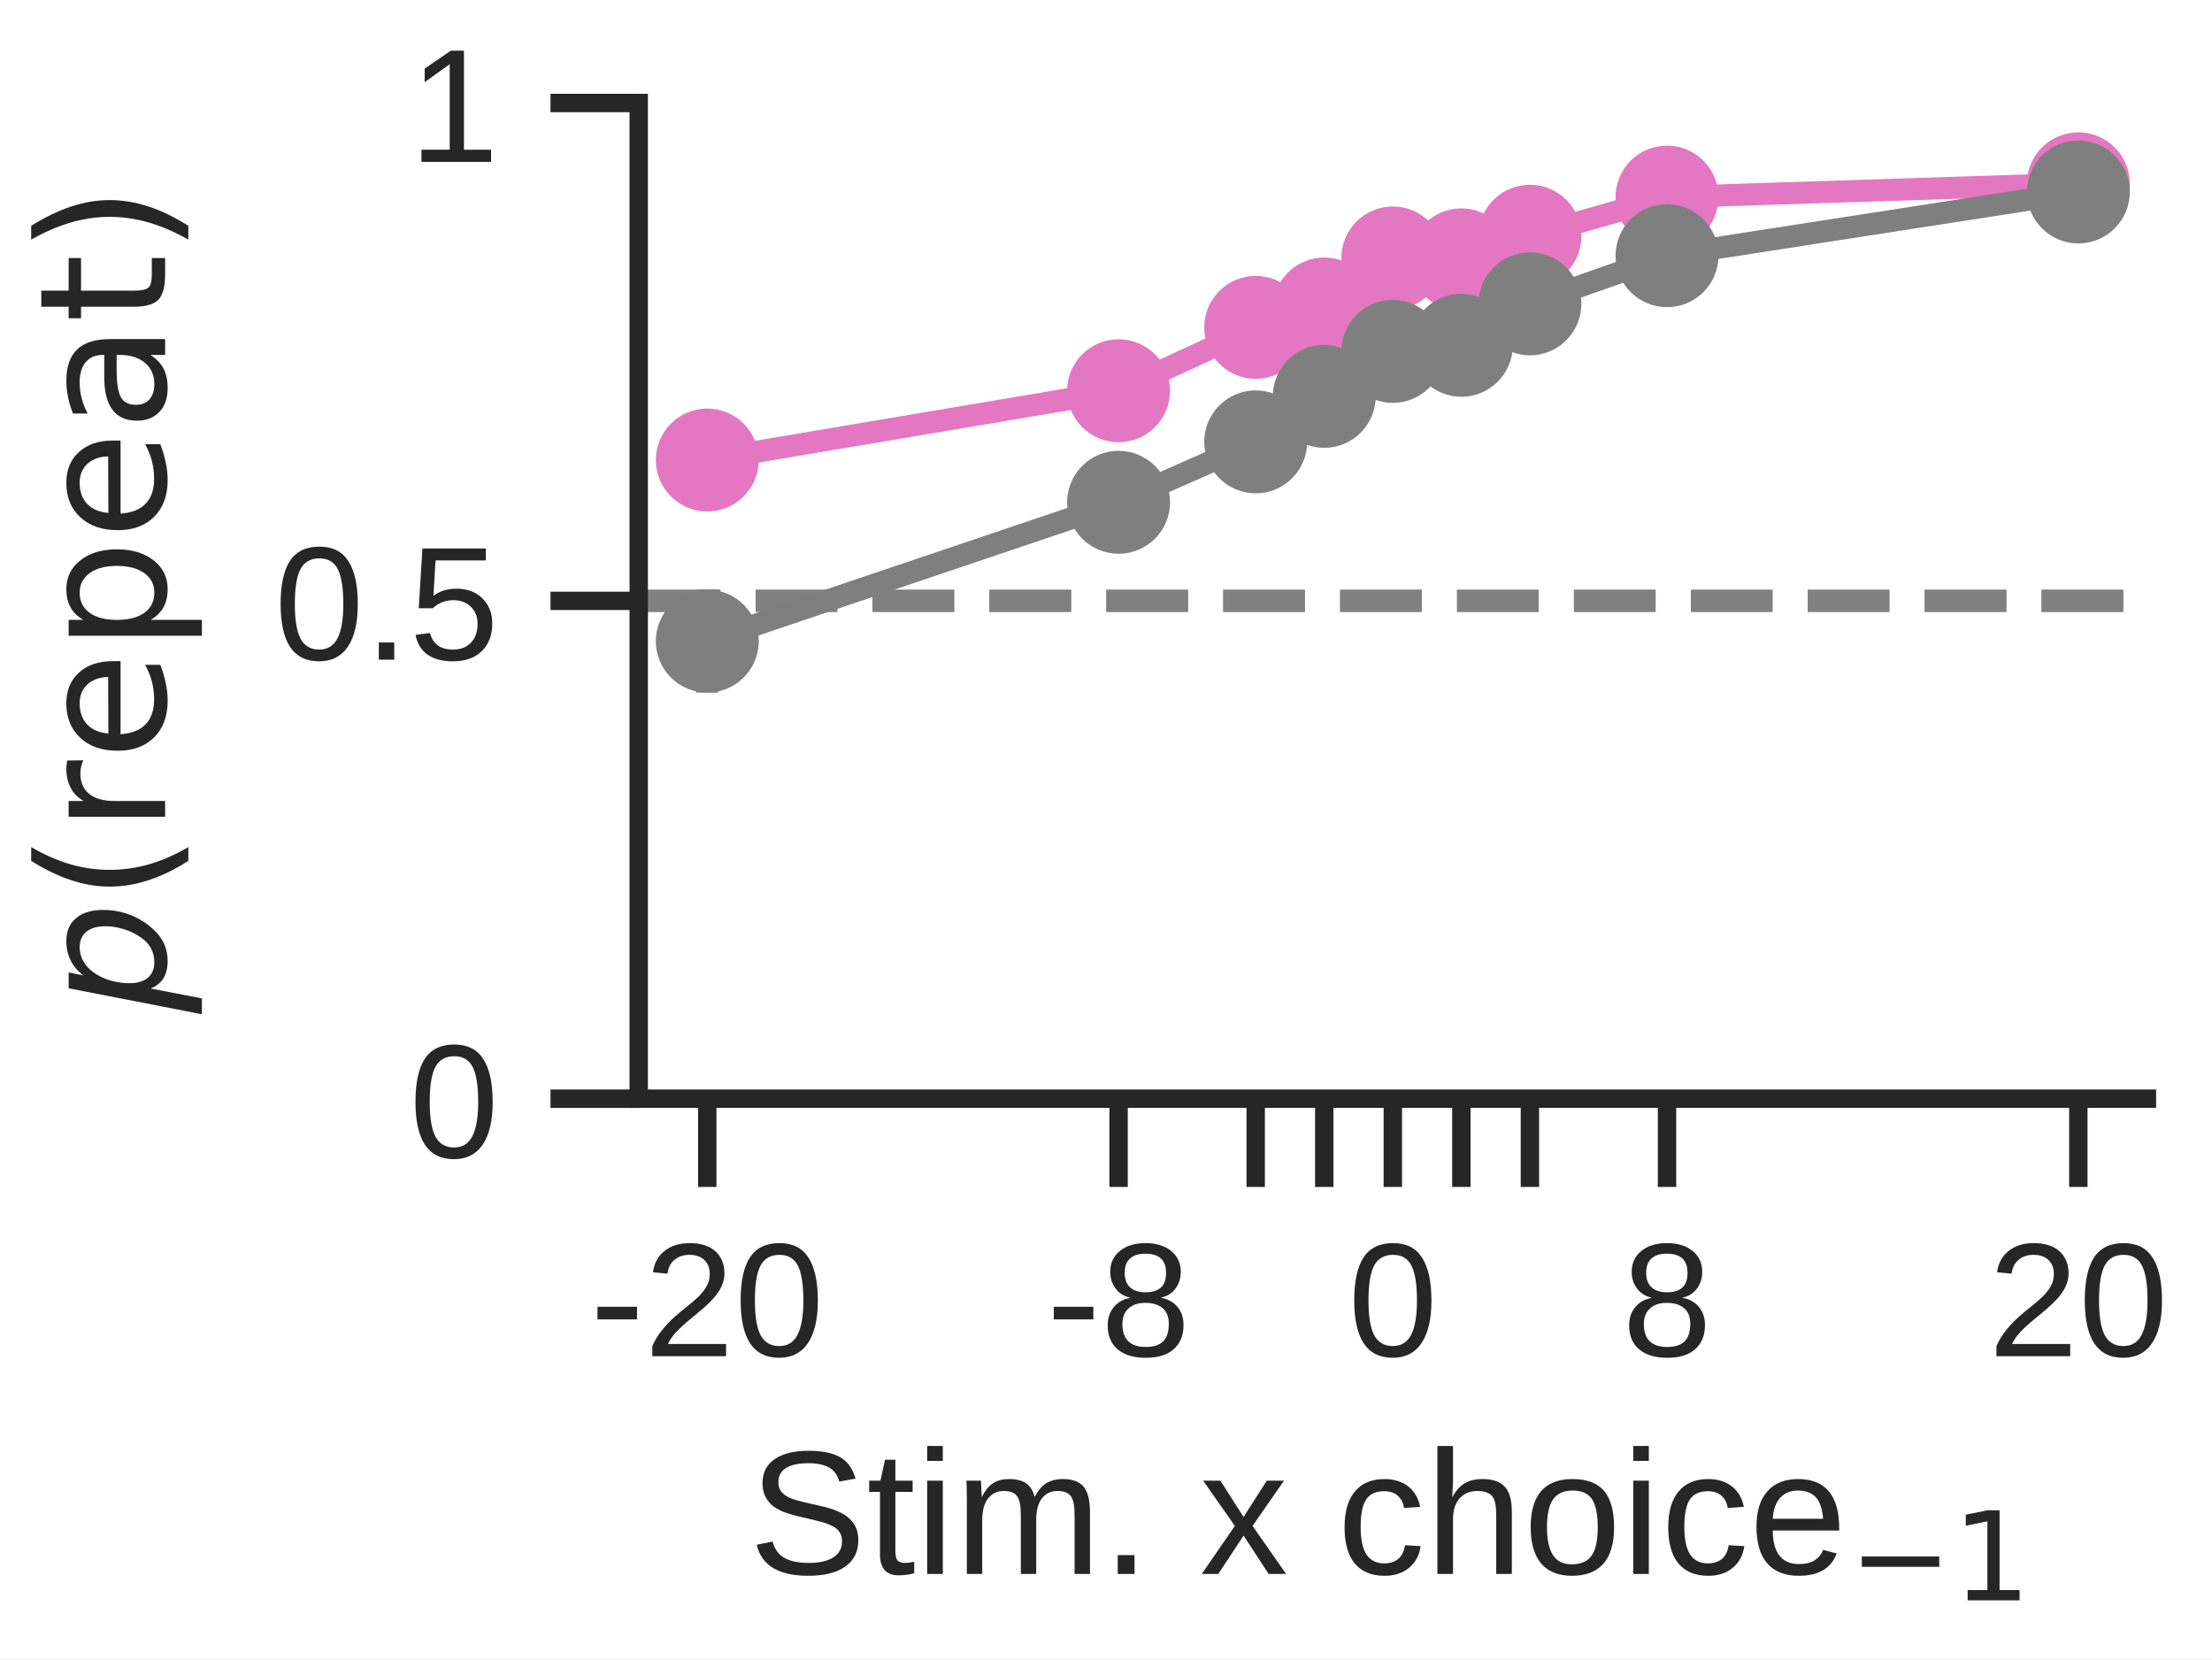
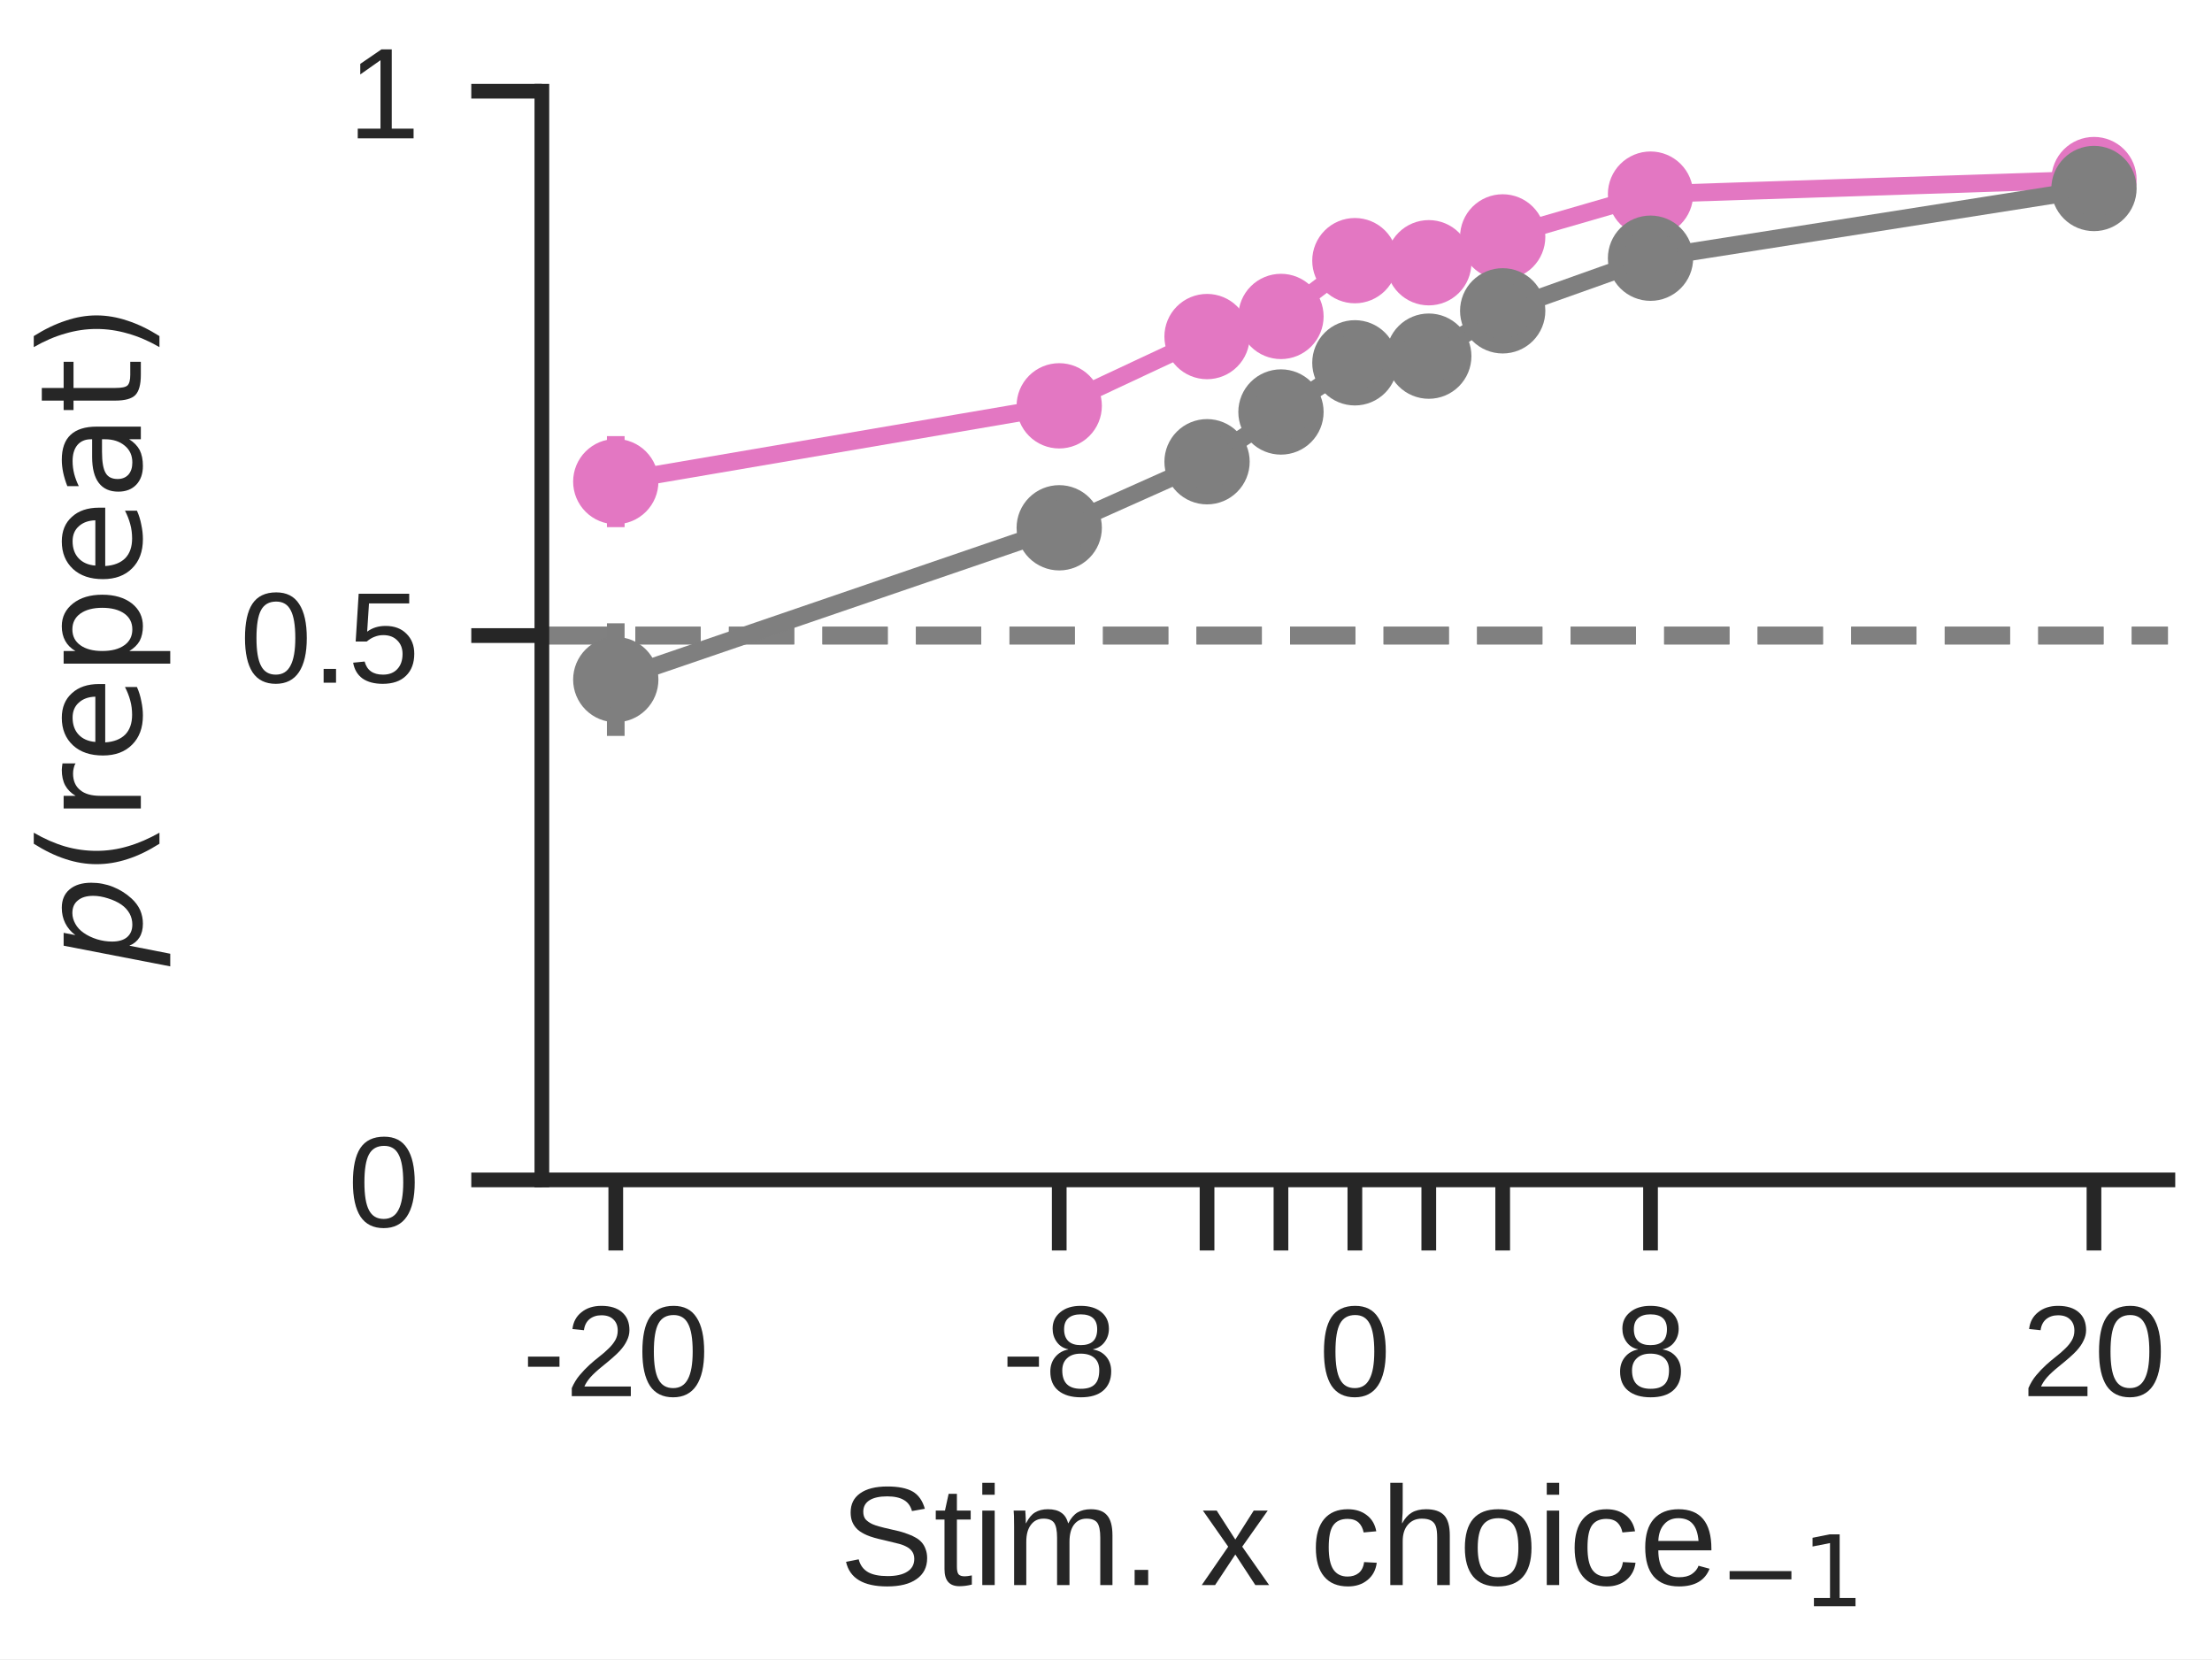
<svg xmlns="http://www.w3.org/2000/svg" xmlns:xlink="http://www.w3.org/1999/xlink" width="150.425pt" height="112.819pt" viewBox="0 0 150.425 112.819" version="1.1">
  <defs>
    <style type="text/css">*{stroke-linejoin: round; stroke-linecap: butt}</style>
  </defs>
  <g id="figure_1">
    <g id="patch_1">
      <path d="M 0 112.819  L 150.425 112.819  L 150.425 0  L 0 0  z " style="fill: #ffffff" />
    </g>
    <g id="axes_1">
      <g id="patch_2">
-         <path d="M 43.436 74.71  L 145.998 74.71  L 145.998 7.004  L 43.436 7.004  z " style="fill: #ffffff" />
+         <path d="M 36.849 80.232  L 147.425 80.232  L 147.425 6.204  L 36.849 6.204  z " style="fill: #ffffff" />
      </g>
      <g id="matplotlib.axis_1">
        <g id="xtick_1">
          <g id="line2d_1">
            <defs>
-               <path id="m6409e4f99f" d="M 0 0  L 0 6  " style="stroke: #262626; stroke-width: 1.25" />
+               <path id="m5f095251d2" d="M 0 0  L 0 4.8  " style="stroke: #262626" />
            </defs>
            <g>
-               <use xlink:href="#m6409e4f99f" x="48.098" y="74.71" style="fill: #262626; stroke: #262626; stroke-width: 1.25" />
+               <use xlink:href="#m5f095251d2" x="41.875" y="80.232" style="fill: #262626; stroke: #262626" />
            </g>
          </g>
          <g id="text_1">
-             <text style="font-size: 11px; font-family: 'Arial', 'DejaVu Sans', 'Liberation Sans', 'Bitstream Vera Sans', sans-serif; text-anchor: middle; fill: #262626" x="48.098" y="92.218" transform="rotate(-0 48.09754 92.21833)">-20</text>
+             <text style="font-size: 8.8px; font-family: 'Arial', 'DejaVu Sans', 'Liberation Sans', 'Bitstream Vera Sans', sans-serif; text-anchor: middle; fill: #262626" x="41.875" y="94.938" transform="rotate(-0 41.87475 94.93839)">-20</text>
          </g>
        </g>
        <g id="xtick_2">
          <g id="line2d_2">
            <g>
-               <use xlink:href="#m6409e4f99f" x="76.069" y="74.71" style="fill: #262626; stroke: #262626; stroke-width: 1.25" />
+               <use xlink:href="#m5f095251d2" x="72.032" y="80.232" style="fill: #262626; stroke: #262626" />
            </g>
          </g>
          <g id="text_2">
-             <text style="font-size: 11px; font-family: 'Arial', 'DejaVu Sans', 'Liberation Sans', 'Bitstream Vera Sans', sans-serif; text-anchor: middle; fill: #262626" x="76.069" y="92.218" transform="rotate(-0 76.06896 92.21833)">-8</text>
+             <text style="font-size: 8.8px; font-family: 'Arial', 'DejaVu Sans', 'Liberation Sans', 'Bitstream Vera Sans', sans-serif; text-anchor: middle; fill: #262626" x="72.032" y="94.938" transform="rotate(-0 72.03195 94.93839)">-8</text>
          </g>
        </g>
        <g id="xtick_3">
          <g id="line2d_3">
            <g>
-               <use xlink:href="#m6409e4f99f" x="85.393" y="74.71" style="fill: #262626; stroke: #262626; stroke-width: 1.25" />
+               <use xlink:href="#m5f095251d2" x="82.084" y="80.232" style="fill: #262626; stroke: #262626" />
            </g>
          </g>
        </g>
        <g id="xtick_4">
          <g id="line2d_4">
            <g>
-               <use xlink:href="#m6409e4f99f" x="90.055" y="74.71" style="fill: #262626; stroke: #262626; stroke-width: 1.25" />
+               <use xlink:href="#m5f095251d2" x="87.111" y="80.232" style="fill: #262626; stroke: #262626" />
            </g>
          </g>
        </g>
        <g id="xtick_5">
          <g id="line2d_5">
            <g>
-               <use xlink:href="#m6409e4f99f" x="94.717" y="74.71" style="fill: #262626; stroke: #262626; stroke-width: 1.25" />
+               <use xlink:href="#m5f095251d2" x="92.137" y="80.232" style="fill: #262626; stroke: #262626" />
            </g>
          </g>
          <g id="text_3">
-             <text style="font-size: 11px; font-family: 'Arial', 'DejaVu Sans', 'Liberation Sans', 'Bitstream Vera Sans', sans-serif; text-anchor: middle; fill: #262626" x="94.717" y="92.218" transform="rotate(-0 94.71658 92.21833)">0</text>
+             <text style="font-size: 8.8px; font-family: 'Arial', 'DejaVu Sans', 'Liberation Sans', 'Bitstream Vera Sans', sans-serif; text-anchor: middle; fill: #262626" x="92.137" y="94.938" transform="rotate(-0 92.13675 94.93839)">0</text>
          </g>
        </g>
        <g id="xtick_6">
          <g id="line2d_6">
            <g>
-               <use xlink:href="#m6409e4f99f" x="99.378" y="74.71" style="fill: #262626; stroke: #262626; stroke-width: 1.25" />
+               <use xlink:href="#m5f095251d2" x="97.163" y="80.232" style="fill: #262626; stroke: #262626" />
            </g>
          </g>
        </g>
        <g id="xtick_7">
          <g id="line2d_7">
            <g>
-               <use xlink:href="#m6409e4f99f" x="104.04" y="74.71" style="fill: #262626; stroke: #262626; stroke-width: 1.25" />
+               <use xlink:href="#m5f095251d2" x="102.189" y="80.232" style="fill: #262626; stroke: #262626" />
            </g>
          </g>
        </g>
        <g id="xtick_8">
          <g id="line2d_8">
            <g>
-               <use xlink:href="#m6409e4f99f" x="113.364" y="74.71" style="fill: #262626; stroke: #262626; stroke-width: 1.25" />
+               <use xlink:href="#m5f095251d2" x="112.242" y="80.232" style="fill: #262626; stroke: #262626" />
            </g>
          </g>
          <g id="text_4">
-             <text style="font-size: 11px; font-family: 'Arial', 'DejaVu Sans', 'Liberation Sans', 'Bitstream Vera Sans', sans-serif; text-anchor: middle; fill: #262626" x="113.364" y="92.218" transform="rotate(-0 113.3642 92.21833)">8</text>
+             <text style="font-size: 8.8px; font-family: 'Arial', 'DejaVu Sans', 'Liberation Sans', 'Bitstream Vera Sans', sans-serif; text-anchor: middle; fill: #262626" x="112.242" y="94.938" transform="rotate(-0 112.2416 94.93839)">8</text>
          </g>
        </g>
        <g id="xtick_9">
          <g id="line2d_9">
            <g>
-               <use xlink:href="#m6409e4f99f" x="141.336" y="74.71" style="fill: #262626; stroke: #262626; stroke-width: 1.25" />
+               <use xlink:href="#m5f095251d2" x="142.399" y="80.232" style="fill: #262626; stroke: #262626" />
            </g>
          </g>
          <g id="text_5">
-             <text style="font-size: 11px; font-family: 'Arial', 'DejaVu Sans', 'Liberation Sans', 'Bitstream Vera Sans', sans-serif; text-anchor: middle; fill: #262626" x="141.336" y="92.218" transform="rotate(-0 141.3356 92.21833)">20</text>
+             <text style="font-size: 8.8px; font-family: 'Arial', 'DejaVu Sans', 'Liberation Sans', 'Bitstream Vera Sans', sans-serif; text-anchor: middle; fill: #262626" x="142.399" y="94.938" transform="rotate(-0 142.3988 94.93839)">20</text>
          </g>
        </g>
        <g id="text_6">
-           <g style="fill: #262626" transform="translate(50.91658 107.2933)">
+           <g style="fill: #262626" transform="translate(57.09676 107.7983)">
            <text>
-               <tspan x="0" y="-0.266" style="font-size: 12px; font-family: 'Arial'; fill: #262626">S</tspan>
-               <tspan x="8.004" y="-0.266" style="font-size: 12px; font-family: 'Arial'; fill: #262626">t</tspan>
-               <tspan x="11.338" y="-0.266" style="font-size: 12px; font-family: 'Arial'; fill: #262626">i</tspan>
-               <tspan x="14.004" y="-0.266" style="font-size: 12px; font-family: 'Arial'; fill: #262626">m</tspan>
-               <tspan x="24" y="-0.266" style="font-size: 12px; font-family: 'Arial'; fill: #262626">.</tspan>
-               <tspan x="27.334" y="-0.266" style="font-size: 12px; font-family: 'Arial'; fill: #262626"> </tspan>
-               <tspan x="30.668" y="-0.266" style="font-size: 12px; font-family: 'Arial'; fill: #262626">x</tspan>
-               <tspan x="36.668" y="-0.266" style="font-size: 12px; font-family: 'Arial'; fill: #262626"> </tspan>
-               <tspan x="40.002" y="-0.266" style="font-size: 12px; font-family: 'Arial'; fill: #262626">c</tspan>
-               <tspan x="46.002" y="-0.266" style="font-size: 12px; font-family: 'Arial'; fill: #262626">h</tspan>
-               <tspan x="52.676" y="-0.266" style="font-size: 12px; font-family: 'Arial'; fill: #262626">o</tspan>
-               <tspan x="59.35" y="-0.266" style="font-size: 12px; font-family: 'Arial'; fill: #262626">i</tspan>
-               <tspan x="62.016" y="-0.266" style="font-size: 12px; font-family: 'Arial'; fill: #262626">c</tspan>
-               <tspan x="68.016" y="-0.266" style="font-size: 12px; font-family: 'Arial'; fill: #262626">e</tspan>
-               <tspan x="74.804" y="1.534" style="font-size: 8.4px; font-family: 'DejaVu Sans'; fill: #262626">−</tspan>
-               <tspan x="81.843" y="1.534" style="font-size: 8.4px; font-family: 'DejaVu Sans'; fill: #262626">1</tspan>
+               <tspan x="0" y="-0.016" style="font-size: 9.6px; font-family: 'Arial'; fill: #262626">S</tspan>
+               <tspan x="6.399" y="-0.016" style="font-size: 9.6px; font-family: 'Arial'; fill: #262626">t</tspan>
+               <tspan x="9.064" y="-0.016" style="font-size: 9.6px; font-family: 'Arial'; fill: #262626">i</tspan>
+               <tspan x="11.196" y="-0.016" style="font-size: 9.6px; font-family: 'Arial'; fill: #262626">m</tspan>
+               <tspan x="19.188" y="-0.016" style="font-size: 9.6px; font-family: 'Arial'; fill: #262626">.</tspan>
+               <tspan x="21.853" y="-0.016" style="font-size: 9.6px; font-family: 'Arial'; fill: #262626"> </tspan>
+               <tspan x="24.518" y="-0.016" style="font-size: 9.6px; font-family: 'Arial'; fill: #262626">x</tspan>
+               <tspan x="29.315" y="-0.016" style="font-size: 9.6px; font-family: 'Arial'; fill: #262626"> </tspan>
+               <tspan x="31.981" y="-0.016" style="font-size: 9.6px; font-family: 'Arial'; fill: #262626">c</tspan>
+               <tspan x="36.778" y="-0.016" style="font-size: 9.6px; font-family: 'Arial'; fill: #262626">h</tspan>
+               <tspan x="42.113" y="-0.016" style="font-size: 9.6px; font-family: 'Arial'; fill: #262626">o</tspan>
+               <tspan x="47.449" y="-0.016" style="font-size: 9.6px; font-family: 'Arial'; fill: #262626">i</tspan>
+               <tspan x="49.58" y="-0.016" style="font-size: 9.6px; font-family: 'Arial'; fill: #262626">c</tspan>
+               <tspan x="54.377" y="-0.016" style="font-size: 9.6px; font-family: 'Arial'; fill: #262626">e</tspan>
+               <tspan x="59.805" y="1.424" style="font-size: 6.72px; font-family: 'DejaVu Sans'; fill: #262626">−</tspan>
+               <tspan x="65.431" y="1.424" style="font-size: 6.72px; font-family: 'DejaVu Sans'; fill: #262626">1</tspan>
            </text>
          </g>
        </g>
      </g>
      <g id="matplotlib.axis_2">
        <g id="ytick_1">
          <g id="line2d_10">
            <defs>
-               <path id="m2e63e80e70" d="M 0 0  L -6 0  " style="stroke: #262626; stroke-width: 1.25" />
+               <path id="mc0ffd09d28" d="M 0 0  L -4.8 0  " style="stroke: #262626" />
            </defs>
            <g>
-               <use xlink:href="#m2e63e80e70" x="43.436" y="74.71" style="fill: #262626; stroke: #262626; stroke-width: 1.25" />
+               <use xlink:href="#mc0ffd09d28" x="36.849" y="80.232" style="fill: #262626; stroke: #262626" />
            </g>
          </g>
          <g id="text_7">
-             <text style="font-size: 11px; font-family: 'Arial', 'DejaVu Sans', 'Liberation Sans', 'Bitstream Vera Sans', sans-serif; text-anchor: end; fill: #262626" x="33.936" y="78.714" transform="rotate(-0 33.93563 78.71417)">0</text>
+             <text style="font-size: 8.8px; font-family: 'Arial', 'DejaVu Sans', 'Liberation Sans', 'Bitstream Vera Sans', sans-serif; text-anchor: end; fill: #262626" x="28.549" y="83.435" transform="rotate(-0 28.54855 83.43507)">0</text>
          </g>
        </g>
        <g id="ytick_2">
          <g id="line2d_11">
            <g>
-               <use xlink:href="#m2e63e80e70" x="43.436" y="40.857" style="fill: #262626; stroke: #262626; stroke-width: 1.25" />
+               <use xlink:href="#mc0ffd09d28" x="36.849" y="43.218" style="fill: #262626; stroke: #262626" />
            </g>
          </g>
          <g id="text_8">
-             <text style="font-size: 11px; font-family: 'Arial', 'DejaVu Sans', 'Liberation Sans', 'Bitstream Vera Sans', sans-serif; text-anchor: end; fill: #262626" x="33.936" y="44.861" transform="rotate(-0 33.93563 44.86136)">0.5</text>
+             <text style="font-size: 8.8px; font-family: 'Arial', 'DejaVu Sans', 'Liberation Sans', 'Bitstream Vera Sans', sans-serif; text-anchor: end; fill: #262626" x="28.549" y="46.421" transform="rotate(-0 28.54855 46.42098)">0.5</text>
          </g>
        </g>
        <g id="ytick_3">
          <g id="line2d_12">
            <g>
-               <use xlink:href="#m2e63e80e70" x="43.436" y="7.004" style="fill: #262626; stroke: #262626; stroke-width: 1.25" />
+               <use xlink:href="#mc0ffd09d28" x="36.849" y="6.204" style="fill: #262626; stroke: #262626" />
            </g>
          </g>
          <g id="text_9">
-             <text style="font-size: 11px; font-family: 'Arial', 'DejaVu Sans', 'Liberation Sans', 'Bitstream Vera Sans', sans-serif; text-anchor: end; fill: #262626" x="33.936" y="11.009" transform="rotate(-0 33.93563 11.00854)">1</text>
+             <text style="font-size: 8.8px; font-family: 'Arial', 'DejaVu Sans', 'Liberation Sans', 'Bitstream Vera Sans', sans-serif; text-anchor: end; fill: #262626" x="28.549" y="9.407" transform="rotate(-0 28.54855 9.406881)">1</text>
          </g>
        </g>
        <g id="text_10">
-           <g style="fill: #262626" transform="translate(12.12024 68.93721) rotate(-90)">
+           <g style="fill: #262626" transform="translate(10.29624 65.68166) rotate(-90)">
            <text>
-               <tspan x="0" y="-0.891" style="font-style: oblique; font-size: 12px; font-family: 'DejaVu Sans'; fill: #262626">p</tspan>
-               <tspan x="7.617" y="-0.891" style="font-size: 12px; font-family: 'DejaVu Sans'; fill: #262626">(</tspan>
-               <tspan x="12.299" y="-0.891" style="font-size: 12px; font-family: 'DejaVu Sans'; fill: #262626">r</tspan>
-               <tspan x="17.232" y="-0.891" style="font-size: 12px; font-family: 'DejaVu Sans'; fill: #262626">e</tspan>
-               <tspan x="24.615" y="-0.891" style="font-size: 12px; font-family: 'DejaVu Sans'; fill: #262626">p</tspan>
-               <tspan x="32.232" y="-0.891" style="font-size: 12px; font-family: 'DejaVu Sans'; fill: #262626">e</tspan>
-               <tspan x="39.615" y="-0.891" style="font-size: 12px; font-family: 'DejaVu Sans'; fill: #262626">a</tspan>
-               <tspan x="46.969" y="-0.891" style="font-size: 12px; font-family: 'DejaVu Sans'; fill: #262626">t</tspan>
-               <tspan x="51.674" y="-0.891" style="font-size: 12px; font-family: 'DejaVu Sans'; fill: #262626">)</tspan>
+               <tspan x="0" y="-0.719" style="font-style: oblique; font-size: 9.6px; font-family: 'DejaVu Sans'; fill: #262626">p</tspan>
+               <tspan x="6.09" y="-0.719" style="font-size: 9.6px; font-family: 'DejaVu Sans'; fill: #262626">(</tspan>
+               <tspan x="9.833" y="-0.719" style="font-size: 9.6px; font-family: 'DejaVu Sans'; fill: #262626">r</tspan>
+               <tspan x="13.777" y="-0.719" style="font-size: 9.6px; font-family: 'DejaVu Sans'; fill: #262626">e</tspan>
+               <tspan x="19.679" y="-0.719" style="font-size: 9.6px; font-family: 'DejaVu Sans'; fill: #262626">p</tspan>
+               <tspan x="25.769" y="-0.719" style="font-size: 9.6px; font-family: 'DejaVu Sans'; fill: #262626">e</tspan>
+               <tspan x="31.672" y="-0.719" style="font-size: 9.6px; font-family: 'DejaVu Sans'; fill: #262626">a</tspan>
+               <tspan x="37.551" y="-0.719" style="font-size: 9.6px; font-family: 'DejaVu Sans'; fill: #262626">t</tspan>
+               <tspan x="41.312" y="-0.719" style="font-size: 9.6px; font-family: 'DejaVu Sans'; fill: #262626">)</tspan>
            </text>
          </g>
        </g>
      </g>
      <g id="LineCollection_1">
-         <path d="M 48.098 34.113  L 48.098 28.452  " clip-path="url(#p8ed035f4d8)" style="fill: none; stroke: #e377c2; stroke-width: 1.5" />
-         <path d="M 76.069 28.751  L 76.069 24.388  " clip-path="url(#p8ed035f4d8)" style="fill: none; stroke: #e377c2; stroke-width: 1.5" />
-         <path d="M 85.393 24.027  L 85.393 20.496  " clip-path="url(#p8ed035f4d8)" style="fill: none; stroke: #e377c2; stroke-width: 1.5" />
-         <path d="M 90.055 22.683  L 90.055 19.338  " clip-path="url(#p8ed035f4d8)" style="fill: none; stroke: #e377c2; stroke-width: 1.5" />
-         <path d="M 94.717 18.648  L 94.717 16.433  " clip-path="url(#p8ed035f4d8)" style="fill: none; stroke: #e377c2; stroke-width: 1.5" />
-         <path d="M 99.378 18.569  L 99.378 16.772  " clip-path="url(#p8ed035f4d8)" style="fill: none; stroke: #e377c2; stroke-width: 1.5" />
-         <path d="M 104.04 16.725  L 104.04 15.402  " clip-path="url(#p8ed035f4d8)" style="fill: none; stroke: #e377c2; stroke-width: 1.5" />
-         <path d="M 113.364 14.515  L 113.364 12.291  " clip-path="url(#p8ed035f4d8)" style="fill: none; stroke: #e377c2; stroke-width: 1.5" />
-         <path d="M 141.336 13.179  L 141.336 11.816  " clip-path="url(#p8ed035f4d8)" style="fill: none; stroke: #e377c2; stroke-width: 1.5" />
+         <path d="M 41.875 35.844  L 41.875 29.654  " clip-path="url(#p45627e30b5)" style="fill: none; stroke: #e377c2; stroke-width: 1.2" />
+         <path d="M 72.032 29.981  L 72.032 25.211  " clip-path="url(#p45627e30b5)" style="fill: none; stroke: #e377c2; stroke-width: 1.2" />
+         <path d="M 82.084 24.816  L 82.084 20.955  " clip-path="url(#p45627e30b5)" style="fill: none; stroke: #e377c2; stroke-width: 1.2" />
+         <path d="M 87.111 23.346  L 87.111 19.689  " clip-path="url(#p45627e30b5)" style="fill: none; stroke: #e377c2; stroke-width: 1.2" />
+         <path d="M 92.137 18.935  L 92.137 16.512  " clip-path="url(#p45627e30b5)" style="fill: none; stroke: #e377c2; stroke-width: 1.2" />
+         <path d="M 97.163 18.848  L 97.163 16.883  " clip-path="url(#p45627e30b5)" style="fill: none; stroke: #e377c2; stroke-width: 1.2" />
+         <path d="M 102.189 16.832  L 102.189 15.385  " clip-path="url(#p45627e30b5)" style="fill: none; stroke: #e377c2; stroke-width: 1.2" />
+         <path d="M 112.242 14.415  L 112.242 11.984  " clip-path="url(#p45627e30b5)" style="fill: none; stroke: #e377c2; stroke-width: 1.2" />
+         <path d="M 142.399 12.955  L 142.399 11.464  " clip-path="url(#p45627e30b5)" style="fill: none; stroke: #e377c2; stroke-width: 1.2" />
      </g>
      <g id="line2d_13">
-         <path d="M 43.436 40.857  L 145.998 40.857  " clip-path="url(#p8ed035f4d8)" style="fill: none; stroke-dasharray: 5.55,2.4; stroke-dashoffset: 0; stroke: #808080; stroke-width: 1.5" />
+         <path d="M 36.849 43.218  L 147.425 43.218  " clip-path="url(#p45627e30b5)" style="fill: none; stroke-dasharray: 4.44,1.92; stroke-dashoffset: 0; stroke: #808080; stroke-width: 1.2" />
      </g>
      <g id="LineCollection_2">
-         <path d="M 48.098 47.099  L 48.098 40.095  " clip-path="url(#p8ed035f4d8)" style="fill: none; stroke: #7f7f7f; stroke-width: 1.5" />
-         <path d="M 76.069 36.687  L 76.069 31.622  " clip-path="url(#p8ed035f4d8)" style="fill: none; stroke: #7f7f7f; stroke-width: 1.5" />
-         <path d="M 85.393 32.161  L 85.393 27.932  " clip-path="url(#p8ed035f4d8)" style="fill: none; stroke: #7f7f7f; stroke-width: 1.5" />
-         <path d="M 90.055 28.832  L 90.055 25.074  " clip-path="url(#p8ed035f4d8)" style="fill: none; stroke: #7f7f7f; stroke-width: 1.5" />
-         <path d="M 94.717 25.548  L 94.717 22.242  " clip-path="url(#p8ed035f4d8)" style="fill: none; stroke: #7f7f7f; stroke-width: 1.5" />
-         <path d="M 99.378 24.92  L 99.378 22.04  " clip-path="url(#p8ed035f4d8)" style="fill: none; stroke: #7f7f7f; stroke-width: 1.5" />
-         <path d="M 104.04 22.206  L 104.04 19.117  " clip-path="url(#p8ed035f4d8)" style="fill: none; stroke: #7f7f7f; stroke-width: 1.5" />
-         <path d="M 113.364 18.615  L 113.364 16.163  " clip-path="url(#p8ed035f4d8)" style="fill: none; stroke: #7f7f7f; stroke-width: 1.5" />
-         <path d="M 141.336 13.724  L 141.336 12.385  " clip-path="url(#p8ed035f4d8)" style="fill: none; stroke: #7f7f7f; stroke-width: 1.5" />
+         <path d="M 41.875 50.042  L 41.875 42.384  " clip-path="url(#p45627e30b5)" style="fill: none; stroke: #7f7f7f; stroke-width: 1.2" />
+         <path d="M 72.032 38.658  L 72.032 33.12  " clip-path="url(#p45627e30b5)" style="fill: none; stroke: #7f7f7f; stroke-width: 1.2" />
+         <path d="M 82.084 33.71  L 82.084 29.086  " clip-path="url(#p45627e30b5)" style="fill: none; stroke: #7f7f7f; stroke-width: 1.2" />
+         <path d="M 87.111 30.069  L 87.111 25.96  " clip-path="url(#p45627e30b5)" style="fill: none; stroke: #7f7f7f; stroke-width: 1.2" />
+         <path d="M 92.137 26.478  L 92.137 22.864  " clip-path="url(#p45627e30b5)" style="fill: none; stroke: #7f7f7f; stroke-width: 1.2" />
+         <path d="M 97.163 25.792  L 97.163 22.644  " clip-path="url(#p45627e30b5)" style="fill: none; stroke: #7f7f7f; stroke-width: 1.2" />
+         <path d="M 102.189 22.825  L 102.189 19.447  " clip-path="url(#p45627e30b5)" style="fill: none; stroke: #7f7f7f; stroke-width: 1.2" />
+         <path d="M 112.242 18.898  L 112.242 16.218  " clip-path="url(#p45627e30b5)" style="fill: none; stroke: #7f7f7f; stroke-width: 1.2" />
+         <path d="M 142.399 13.55  L 142.399 12.086  " clip-path="url(#p45627e30b5)" style="fill: none; stroke: #7f7f7f; stroke-width: 1.2" />
      </g>
      <g id="line2d_14">
-         <path d="M 43.436 40.857  L 145.998 40.857  " clip-path="url(#p8ed035f4d8)" style="fill: none; stroke-dasharray: 5.55,2.4; stroke-dashoffset: 0; stroke: #808080; stroke-width: 1.5" />
+         <path d="M 36.849 43.218  L 147.425 43.218  " clip-path="url(#p45627e30b5)" style="fill: none; stroke-dasharray: 4.44,1.92; stroke-dashoffset: 0; stroke: #808080; stroke-width: 1.2" />
      </g>
      <g id="line2d_15">
-         <path d="M 48.098 31.282  L 76.069 26.57  L 85.393 22.262  L 90.055 21.011  L 94.717 17.54  L 99.378 17.67  L 104.04 16.063  L 113.364 13.403  L 141.336 12.498  " clip-path="url(#p8ed035f4d8)" style="fill: none; stroke: #e377c2; stroke-width: 1.5; stroke-linecap: round" />
+         <path d="M 41.875 32.749  L 72.032 27.596  L 82.084 22.886  L 87.111 21.518  L 92.137 17.724  L 97.163 17.866  L 102.189 16.109  L 112.242 13.2  L 142.399 12.21  " clip-path="url(#p45627e30b5)" style="fill: none; stroke: #e377c2; stroke-width: 1.2; stroke-linecap: round" />
        <defs>
-           <path id="mdfdd25d7e4" d="M 0 3  C 0.796 3 1.559 2.684 2.121 2.121  C 2.684 1.559 3 0.796 3 0  C 3 -0.796 2.684 -1.559 2.121 -2.121  C 1.559 -2.684 0.796 -3 0 -3  C -0.796 -3 -1.559 -2.684 -2.121 -2.121  C -2.684 -1.559 -3 -0.796 -3 0  C -3 0.796 -2.684 1.559 -2.121 2.121  C -1.559 2.684 -0.796 3 0 3  z " style="stroke: #e377c2" />
+           <path id="m7c66f1fc22" d="M 0 2.4  C 0.636 2.4 1.247 2.147 1.697 1.697  C 2.147 1.247 2.4 0.636 2.4 0  C 2.4 -0.636 2.147 -1.247 1.697 -1.697  C 1.247 -2.147 0.636 -2.4 0 -2.4  C -0.636 -2.4 -1.247 -2.147 -1.697 -1.697  C -2.147 -1.247 -2.4 -0.636 -2.4 0  C -2.4 0.636 -2.147 1.247 -1.697 1.697  C -1.247 2.147 -0.636 2.4 0 2.4  z " style="stroke: #e377c2" />
        </defs>
-         <g clip-path="url(#p8ed035f4d8)">
-           <use xlink:href="#mdfdd25d7e4" x="48.098" y="31.282" style="fill: #e377c2; stroke: #e377c2" />
-           <use xlink:href="#mdfdd25d7e4" x="76.069" y="26.57" style="fill: #e377c2; stroke: #e377c2" />
-           <use xlink:href="#mdfdd25d7e4" x="85.393" y="22.262" style="fill: #e377c2; stroke: #e377c2" />
-           <use xlink:href="#mdfdd25d7e4" x="90.055" y="21.011" style="fill: #e377c2; stroke: #e377c2" />
-           <use xlink:href="#mdfdd25d7e4" x="94.717" y="17.54" style="fill: #e377c2; stroke: #e377c2" />
-           <use xlink:href="#mdfdd25d7e4" x="99.378" y="17.67" style="fill: #e377c2; stroke: #e377c2" />
-           <use xlink:href="#mdfdd25d7e4" x="104.04" y="16.063" style="fill: #e377c2; stroke: #e377c2" />
-           <use xlink:href="#mdfdd25d7e4" x="113.364" y="13.403" style="fill: #e377c2; stroke: #e377c2" />
-           <use xlink:href="#mdfdd25d7e4" x="141.336" y="12.498" style="fill: #e377c2; stroke: #e377c2" />
+         <g clip-path="url(#p45627e30b5)">
+           <use xlink:href="#m7c66f1fc22" x="41.875" y="32.749" style="fill: #e377c2; stroke: #e377c2" />
+           <use xlink:href="#m7c66f1fc22" x="72.032" y="27.596" style="fill: #e377c2; stroke: #e377c2" />
+           <use xlink:href="#m7c66f1fc22" x="82.084" y="22.886" style="fill: #e377c2; stroke: #e377c2" />
+           <use xlink:href="#m7c66f1fc22" x="87.111" y="21.518" style="fill: #e377c2; stroke: #e377c2" />
+           <use xlink:href="#m7c66f1fc22" x="92.137" y="17.724" style="fill: #e377c2; stroke: #e377c2" />
+           <use xlink:href="#m7c66f1fc22" x="97.163" y="17.866" style="fill: #e377c2; stroke: #e377c2" />
+           <use xlink:href="#m7c66f1fc22" x="102.189" y="16.109" style="fill: #e377c2; stroke: #e377c2" />
+           <use xlink:href="#m7c66f1fc22" x="112.242" y="13.2" style="fill: #e377c2; stroke: #e377c2" />
+           <use xlink:href="#m7c66f1fc22" x="142.399" y="12.21" style="fill: #e377c2; stroke: #e377c2" />
        </g>
      </g>
      <g id="line2d_16">
-         <path d="M 48.098 43.597  L 76.069 34.155  L 85.393 30.047  L 90.055 26.953  L 94.717 23.895  L 99.378 23.48  L 104.04 20.662  L 113.364 17.389  L 141.336 13.054  " clip-path="url(#p8ed035f4d8)" style="fill: none; stroke: #7f7f7f; stroke-width: 1.5; stroke-linecap: round" />
+         <path d="M 41.875 46.213  L 72.032 35.889  L 82.084 31.398  L 87.111 28.015  L 92.137 24.671  L 97.163 24.218  L 102.189 21.136  L 112.242 17.558  L 142.399 12.818  " clip-path="url(#p45627e30b5)" style="fill: none; stroke: #7f7f7f; stroke-width: 1.2; stroke-linecap: round" />
        <defs>
-           <path id="mde63138406" d="M 0 3  C 0.796 3 1.559 2.684 2.121 2.121  C 2.684 1.559 3 0.796 3 0  C 3 -0.796 2.684 -1.559 2.121 -2.121  C 1.559 -2.684 0.796 -3 0 -3  C -0.796 -3 -1.559 -2.684 -2.121 -2.121  C -2.684 -1.559 -3 -0.796 -3 0  C -3 0.796 -2.684 1.559 -2.121 2.121  C -1.559 2.684 -0.796 3 0 3  z " style="stroke: #7f7f7f" />
+           <path id="m64295a0cf9" d="M 0 2.4  C 0.636 2.4 1.247 2.147 1.697 1.697  C 2.147 1.247 2.4 0.636 2.4 0  C 2.4 -0.636 2.147 -1.247 1.697 -1.697  C 1.247 -2.147 0.636 -2.4 0 -2.4  C -0.636 -2.4 -1.247 -2.147 -1.697 -1.697  C -2.147 -1.247 -2.4 -0.636 -2.4 0  C -2.4 0.636 -2.147 1.247 -1.697 1.697  C -1.247 2.147 -0.636 2.4 0 2.4  z " style="stroke: #7f7f7f" />
        </defs>
-         <g clip-path="url(#p8ed035f4d8)">
-           <use xlink:href="#mde63138406" x="48.098" y="43.597" style="fill: #7f7f7f; stroke: #7f7f7f" />
-           <use xlink:href="#mde63138406" x="76.069" y="34.155" style="fill: #7f7f7f; stroke: #7f7f7f" />
-           <use xlink:href="#mde63138406" x="85.393" y="30.047" style="fill: #7f7f7f; stroke: #7f7f7f" />
-           <use xlink:href="#mde63138406" x="90.055" y="26.953" style="fill: #7f7f7f; stroke: #7f7f7f" />
-           <use xlink:href="#mde63138406" x="94.717" y="23.895" style="fill: #7f7f7f; stroke: #7f7f7f" />
-           <use xlink:href="#mde63138406" x="99.378" y="23.48" style="fill: #7f7f7f; stroke: #7f7f7f" />
-           <use xlink:href="#mde63138406" x="104.04" y="20.662" style="fill: #7f7f7f; stroke: #7f7f7f" />
-           <use xlink:href="#mde63138406" x="113.364" y="17.389" style="fill: #7f7f7f; stroke: #7f7f7f" />
-           <use xlink:href="#mde63138406" x="141.336" y="13.054" style="fill: #7f7f7f; stroke: #7f7f7f" />
+         <g clip-path="url(#p45627e30b5)">
+           <use xlink:href="#m64295a0cf9" x="41.875" y="46.213" style="fill: #7f7f7f; stroke: #7f7f7f" />
+           <use xlink:href="#m64295a0cf9" x="72.032" y="35.889" style="fill: #7f7f7f; stroke: #7f7f7f" />
+           <use xlink:href="#m64295a0cf9" x="82.084" y="31.398" style="fill: #7f7f7f; stroke: #7f7f7f" />
+           <use xlink:href="#m64295a0cf9" x="87.111" y="28.015" style="fill: #7f7f7f; stroke: #7f7f7f" />
+           <use xlink:href="#m64295a0cf9" x="92.137" y="24.671" style="fill: #7f7f7f; stroke: #7f7f7f" />
+           <use xlink:href="#m64295a0cf9" x="97.163" y="24.218" style="fill: #7f7f7f; stroke: #7f7f7f" />
+           <use xlink:href="#m64295a0cf9" x="102.189" y="21.136" style="fill: #7f7f7f; stroke: #7f7f7f" />
+           <use xlink:href="#m64295a0cf9" x="112.242" y="17.558" style="fill: #7f7f7f; stroke: #7f7f7f" />
+           <use xlink:href="#m64295a0cf9" x="142.399" y="12.818" style="fill: #7f7f7f; stroke: #7f7f7f" />
        </g>
      </g>
      <g id="patch_3">
-         <path d="M 43.436 74.71  L 43.436 7.004  " style="fill: none; stroke: #262626; stroke-width: 1.25; stroke-linejoin: miter; stroke-linecap: square" />
+         <path d="M 36.849 80.232  L 36.849 6.204  " style="fill: none; stroke: #262626; stroke-linejoin: miter; stroke-linecap: square" />
      </g>
      <g id="patch_4">
-         <path d="M 43.436 74.71  L 145.998 74.71  " style="fill: none; stroke: #262626; stroke-width: 1.25; stroke-linejoin: miter; stroke-linecap: square" />
+         <path d="M 36.849 80.232  L 147.425 80.232  " style="fill: none; stroke: #262626; stroke-linejoin: miter; stroke-linecap: square" />
      </g>
      <g id="legend_1" />
    </g>
  </g>
  <defs>
-     <clipPath id="p8ed035f4d8">
-       <rect x="43.436" y="7.004" width="102.562" height="67.706" />
+     <clipPath id="p45627e30b5">
+       <rect x="36.849" y="6.204" width="110.576" height="74.028" />
    </clipPath>
  </defs>
</svg>
